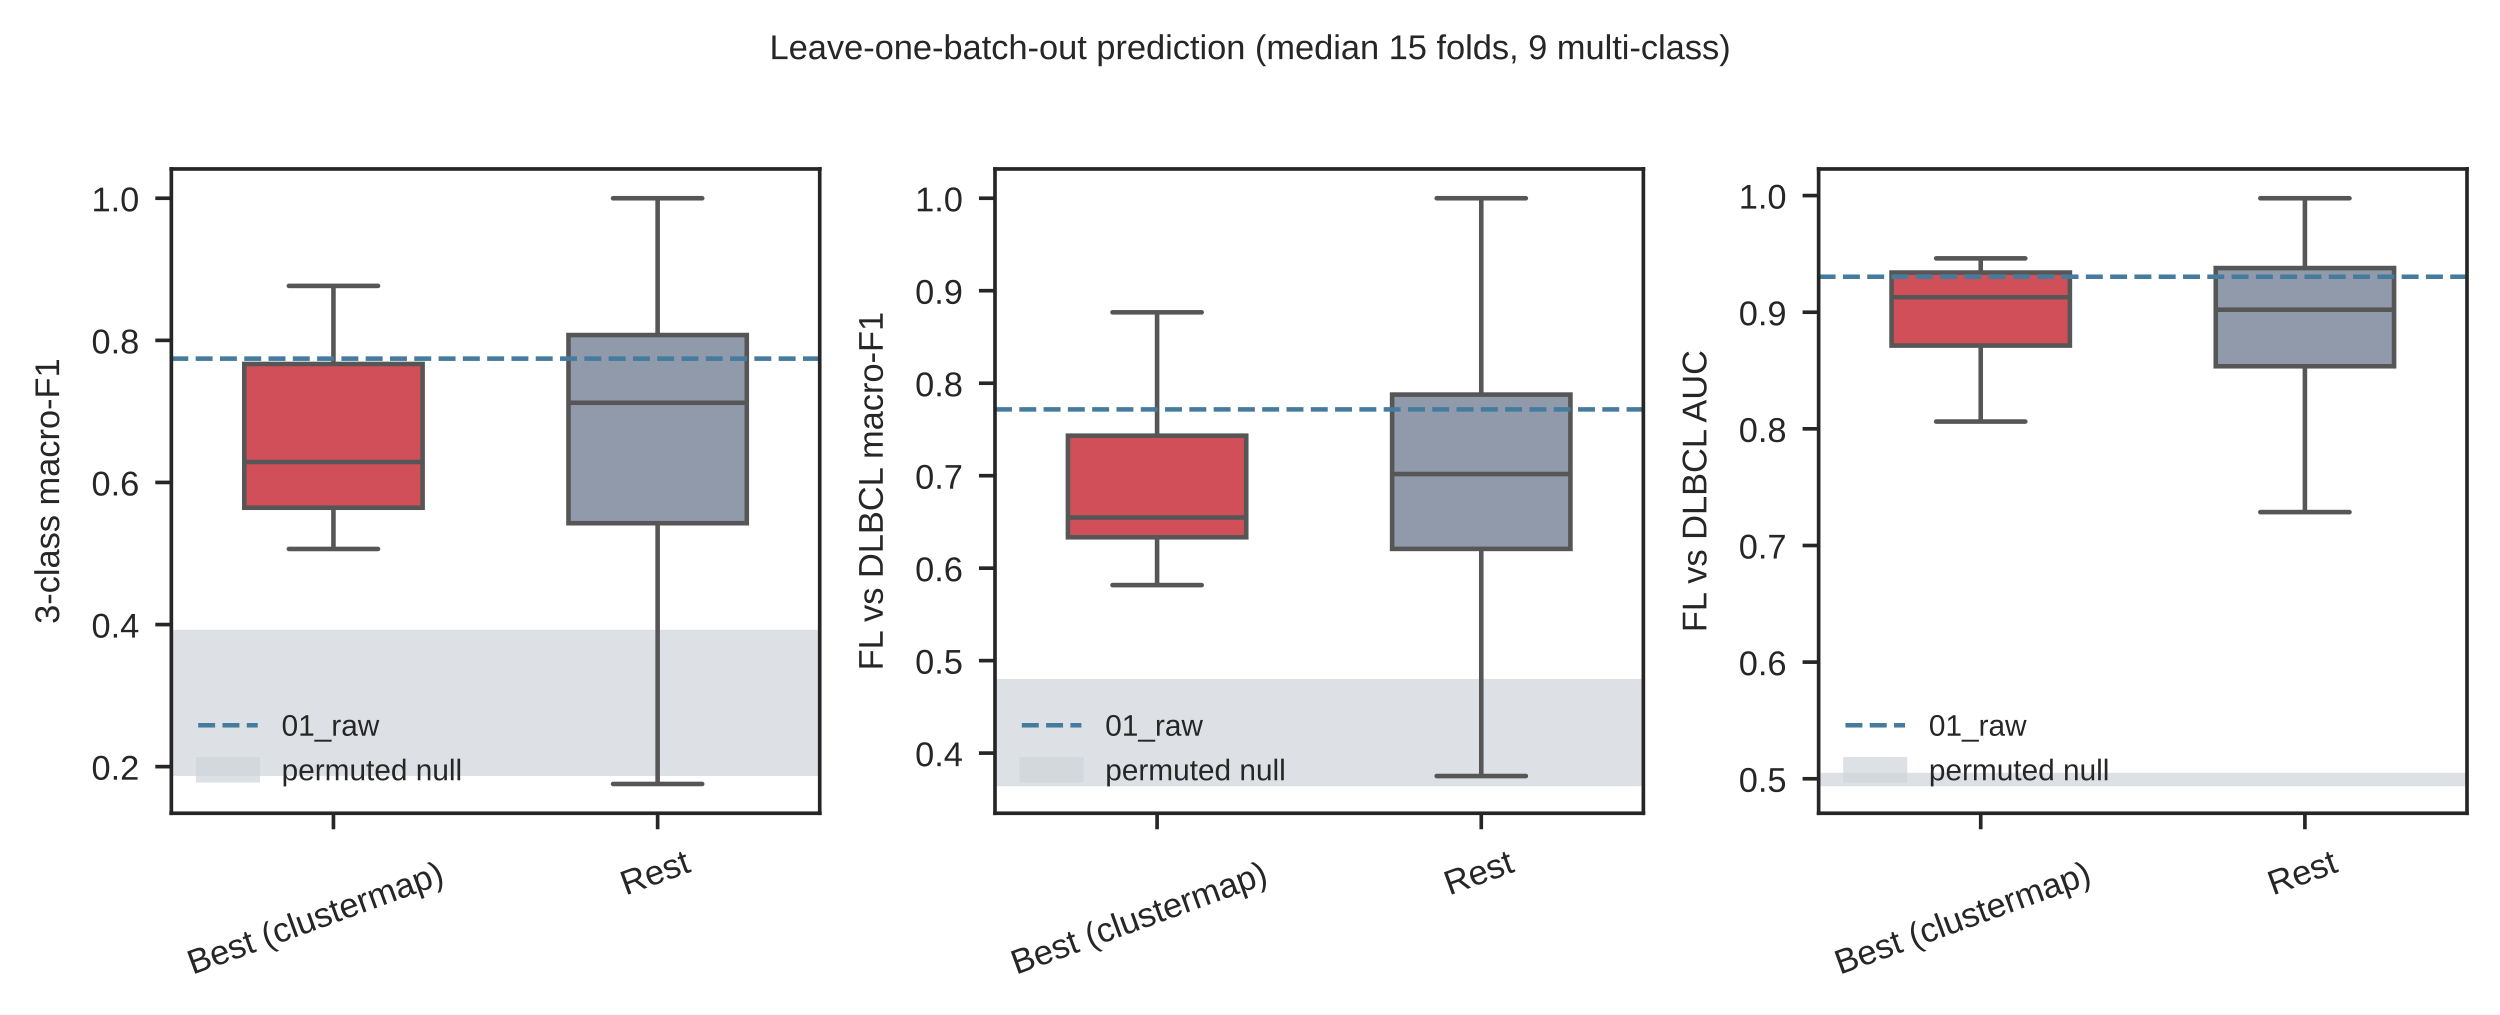
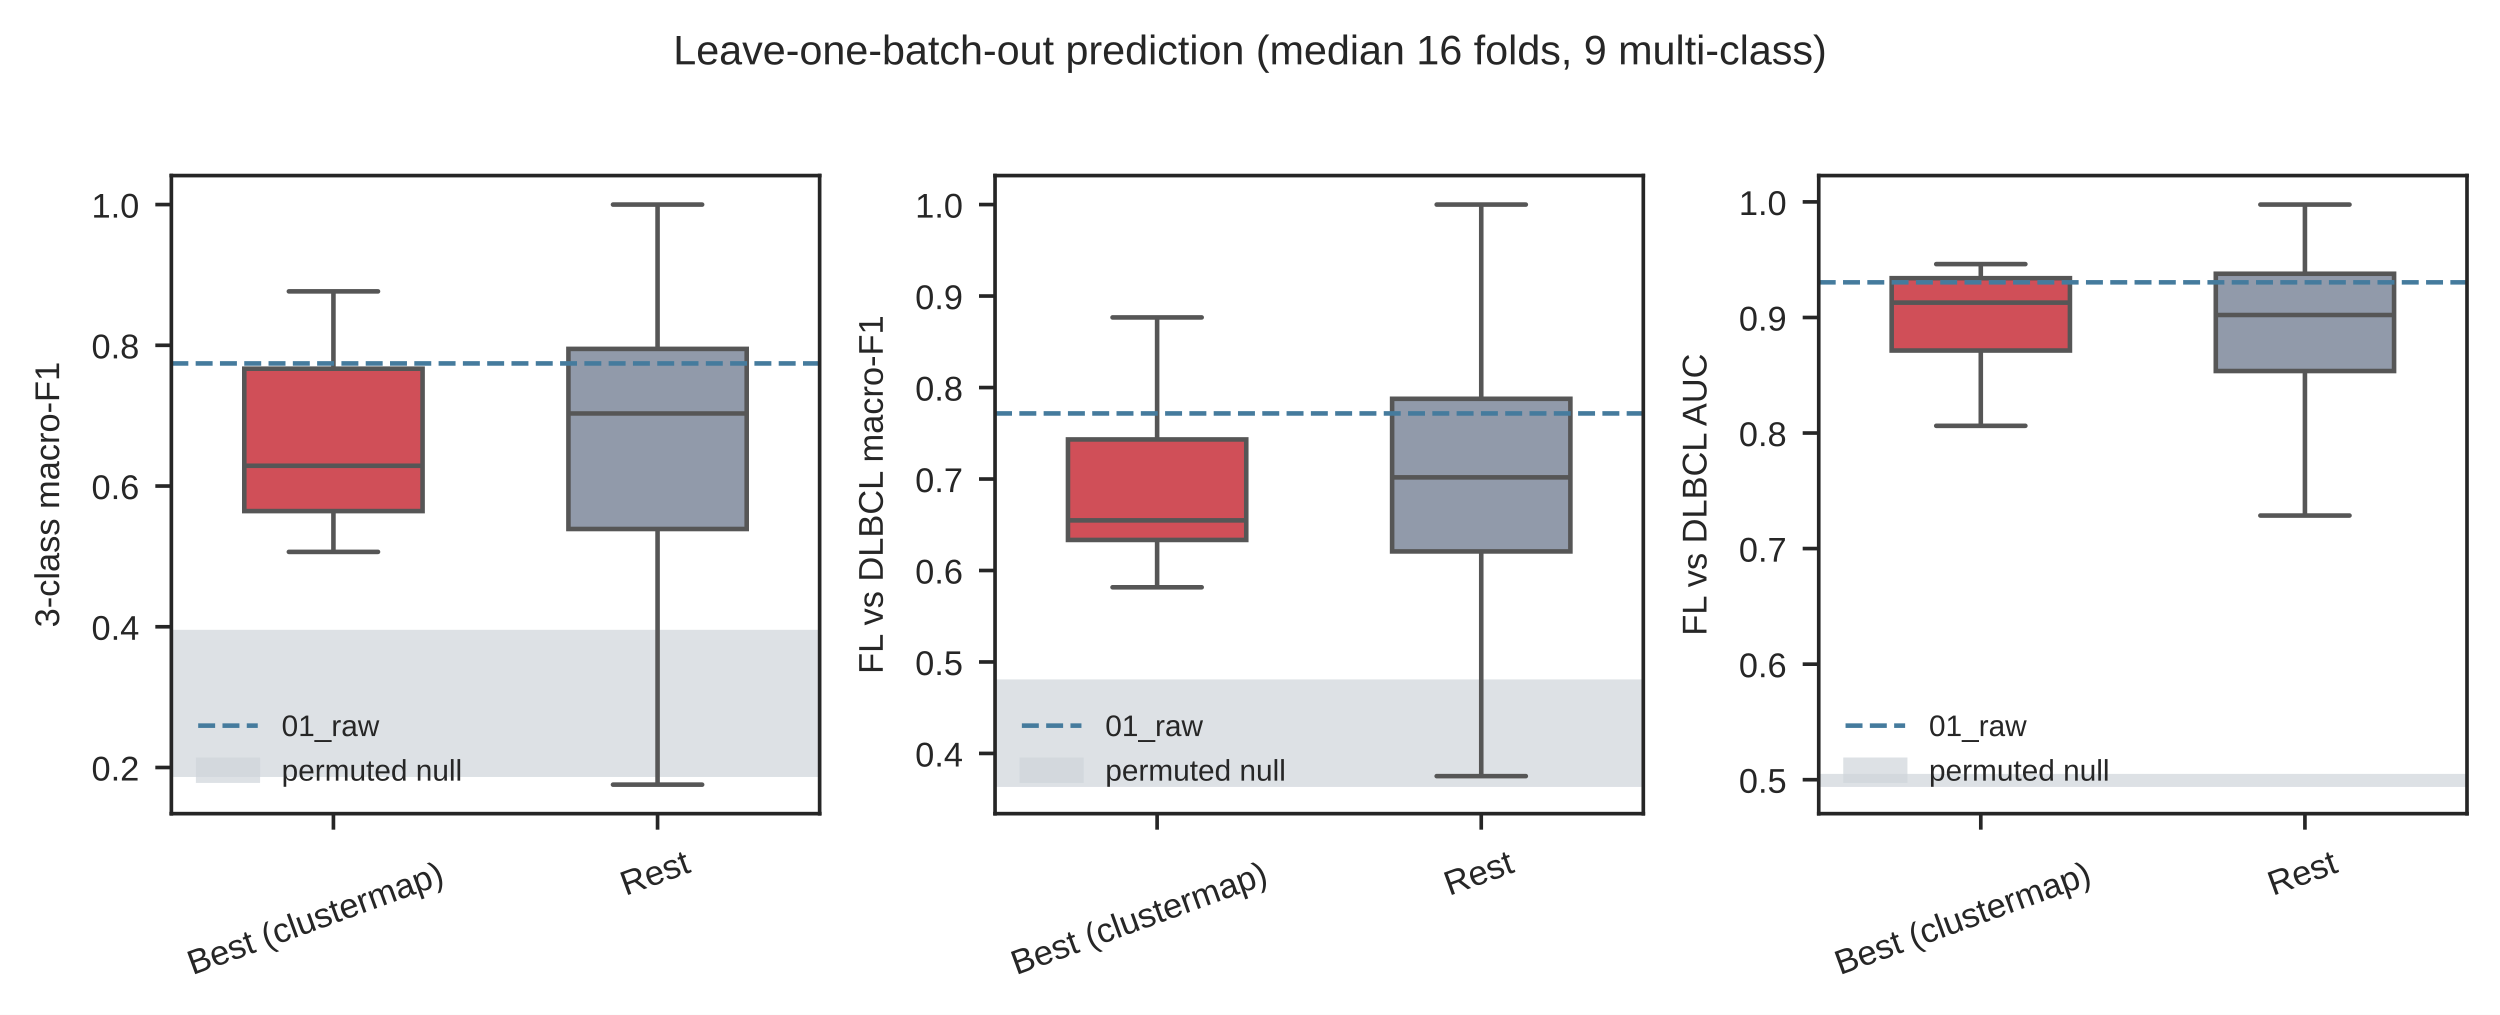
- <svg xmlns="http://www.w3.org/2000/svg" xmlns:xlink="http://www.w3.org/1999/xlink" width="545.446pt" height="221.331pt" viewBox="0 0 545.446 221.331" version="1.1">
+ <svg xmlns="http://www.w3.org/2000/svg" xmlns:xlink="http://www.w3.org/1999/xlink" width="545.416pt" height="221.408pt" viewBox="0 0 545.416 221.408" version="1.1">
  <defs>
    <style type="text/css">*{stroke-linejoin: round; stroke-linecap: butt}</style>
  </defs>
  <g id="figure_1">
    <g id="patch_1">
-       <path d="M 0 221.331  L 545.446 221.331  L 545.446 0  L 0 0  z " style="fill: #ffffff" />
+       <path d="M 0 221.408  L 545.416 221.408  L 545.416 0  L 0 0  z " style="fill: #ffffff" />
    </g>
    <g id="axes_1">
      <g id="patch_2">
-         <path d="M 37.386 177.435  L 178.846 177.435  L 178.846 36.864  L 37.386 36.864  z " style="fill: #ffffff" />
+         <path d="M 37.386 177.512  L 178.816 177.512  L 178.816 38.304  L 37.386 38.304  z " style="fill: #ffffff" />
      </g>
      <g id="patch_3">
-         <path d="M 37.386 168.796  L 178.846 168.796  L 178.846 137.901  L 37.386 137.901  z " clip-path="url(#p7b81e78b69)" style="fill: #ced4da; opacity: 0.7; stroke: #ced4da; stroke-linejoin: miter" />
+         <path d="M 37.386 169.011  L 178.816 169.011  L 178.816 137.903  L 37.386 137.903  z " clip-path="url(#p92b766a037)" style="fill: #ced4da; opacity: 0.7; stroke: #ced4da; stroke-linejoin: miter" />
      </g>
      <g id="matplotlib.axis_1">
        <g id="xtick_1">
          <g id="line2d_1">
            <defs>
-               <path id="ma638c2f21c" d="M 0 0  L 0 3.5  " style="stroke: #262626; stroke-width: 0.8" />
+               <path id="m54f57bc0fe" d="M 0 0  L 0 3.5  " style="stroke: #262626; stroke-width: 0.8" />
            </defs>
            <g>
-               <use xlink:href="#ma638c2f21c" x="72.751" y="177.435" style="fill: #262626; stroke: #262626; stroke-width: 0.8" />
+               <use xlink:href="#m54f57bc0fe" x="72.743" y="177.512" style="fill: #262626; stroke: #262626; stroke-width: 0.8" />
            </g>
          </g>
          <g id="text_1">
-             <text style="font-size: 7.5px; font-family: 'Arial', 'DejaVu Sans', 'Liberation Sans', 'Bitstream Vera Sans', sans-serif; fill: #262626" transform="translate(42.03485 212.6649) rotate(-20)">Best (clustermap)</text>
+             <text style="font-size: 7.5px; font-family: 'Arial', 'DejaVu Sans', 'Liberation Sans', 'Bitstream Vera Sans', sans-serif; fill: #262626" transform="translate(42.02735 212.7418) rotate(-20)">Best (clustermap)</text>
          </g>
        </g>
        <g id="xtick_2">
          <g id="line2d_2">
            <g>
-               <use xlink:href="#ma638c2f21c" x="143.481" y="177.435" style="fill: #262626; stroke: #262626; stroke-width: 0.8" />
+               <use xlink:href="#m54f57bc0fe" x="143.458" y="177.512" style="fill: #262626; stroke: #262626; stroke-width: 0.8" />
            </g>
          </g>
          <g id="text_2">
-             <text style="font-size: 7.5px; font-family: 'Arial', 'DejaVu Sans', 'Liberation Sans', 'Bitstream Vera Sans', sans-serif; fill: #262626" transform="translate(136.5134 195.3773) rotate(-20)">Rest</text>
+             <text style="font-size: 7.5px; font-family: 'Arial', 'DejaVu Sans', 'Liberation Sans', 'Bitstream Vera Sans', sans-serif; fill: #262626" transform="translate(136.4909 195.4543) rotate(-20)">Rest</text>
          </g>
        </g>
      </g>
      <g id="matplotlib.axis_2">
        <g id="ytick_1">
          <g id="line2d_3">
            <defs>
-               <path id="m9bb1f34405" d="M 0 0  L -3.5 0  " style="stroke: #262626; stroke-width: 0.8" />
+               <path id="mff0c939e1c" d="M 0 0  L -3.5 0  " style="stroke: #262626; stroke-width: 0.8" />
            </defs>
            <g>
-               <use xlink:href="#m9bb1f34405" x="37.386" y="167.263" style="fill: #262626; stroke: #262626; stroke-width: 0.8" />
+               <use xlink:href="#mff0c939e1c" x="37.386" y="167.438" style="fill: #262626; stroke: #262626; stroke-width: 0.8" />
            </g>
          </g>
          <g id="text_3">
-             <text style="font-size: 7.5px; font-family: 'Arial', 'DejaVu Sans', 'Liberation Sans', 'Bitstream Vera Sans', sans-serif; text-anchor: end; fill: #262626" x="30.386" y="170.112" transform="rotate(-0 30.38594 170.1123)">0.2</text>
+             <text style="font-size: 7.5px; font-family: 'Arial', 'DejaVu Sans', 'Liberation Sans', 'Bitstream Vera Sans', sans-serif; text-anchor: end; fill: #262626" x="30.386" y="170.288" transform="rotate(-0 30.38594 170.2879)">0.2</text>
          </g>
        </g>
        <g id="ytick_2">
          <g id="line2d_4">
            <g>
-               <use xlink:href="#m9bb1f34405" x="37.386" y="136.261" style="fill: #262626; stroke: #262626; stroke-width: 0.8" />
+               <use xlink:href="#mff0c939e1c" x="37.386" y="136.737" style="fill: #262626; stroke: #262626; stroke-width: 0.8" />
            </g>
          </g>
          <g id="text_4">
-             <text style="font-size: 7.5px; font-family: 'Arial', 'DejaVu Sans', 'Liberation Sans', 'Bitstream Vera Sans', sans-serif; text-anchor: end; fill: #262626" x="30.386" y="139.11" transform="rotate(-0 30.38594 139.11)">0.4</text>
+             <text style="font-size: 7.5px; font-family: 'Arial', 'DejaVu Sans', 'Liberation Sans', 'Bitstream Vera Sans', sans-serif; text-anchor: end; fill: #262626" x="30.386" y="139.586" transform="rotate(-0 30.38594 139.5862)">0.4</text>
          </g>
        </g>
        <g id="ytick_3">
          <g id="line2d_5">
            <g>
-               <use xlink:href="#m9bb1f34405" x="37.386" y="105.258" style="fill: #262626; stroke: #262626; stroke-width: 0.8" />
+               <use xlink:href="#mff0c939e1c" x="37.386" y="106.035" style="fill: #262626; stroke: #262626; stroke-width: 0.8" />
            </g>
          </g>
          <g id="text_5">
-             <text style="font-size: 7.5px; font-family: 'Arial', 'DejaVu Sans', 'Liberation Sans', 'Bitstream Vera Sans', sans-serif; text-anchor: end; fill: #262626" x="30.386" y="108.108" transform="rotate(-0 30.38594 108.1077)">0.6</text>
+             <text style="font-size: 7.5px; font-family: 'Arial', 'DejaVu Sans', 'Liberation Sans', 'Bitstream Vera Sans', sans-serif; text-anchor: end; fill: #262626" x="30.386" y="108.884" transform="rotate(-0 30.38594 108.8845)">0.6</text>
          </g>
        </g>
        <g id="ytick_4">
          <g id="line2d_6">
            <g>
-               <use xlink:href="#m9bb1f34405" x="37.386" y="74.256" style="fill: #262626; stroke: #262626; stroke-width: 0.8" />
+               <use xlink:href="#mff0c939e1c" x="37.386" y="75.333" style="fill: #262626; stroke: #262626; stroke-width: 0.8" />
            </g>
          </g>
          <g id="text_6">
-             <text style="font-size: 7.5px; font-family: 'Arial', 'DejaVu Sans', 'Liberation Sans', 'Bitstream Vera Sans', sans-serif; text-anchor: end; fill: #262626" x="30.386" y="77.105" transform="rotate(-0 30.38594 77.10533)">0.8</text>
+             <text style="font-size: 7.5px; font-family: 'Arial', 'DejaVu Sans', 'Liberation Sans', 'Bitstream Vera Sans', sans-serif; text-anchor: end; fill: #262626" x="30.386" y="78.183" transform="rotate(-0 30.38594 78.18276)">0.8</text>
          </g>
        </g>
        <g id="ytick_5">
          <g id="line2d_7">
            <g>
-               <use xlink:href="#m9bb1f34405" x="37.386" y="43.254" style="fill: #262626; stroke: #262626; stroke-width: 0.8" />
+               <use xlink:href="#mff0c939e1c" x="37.386" y="44.632" style="fill: #262626; stroke: #262626; stroke-width: 0.8" />
            </g>
          </g>
          <g id="text_7">
-             <text style="font-size: 7.5px; font-family: 'Arial', 'DejaVu Sans', 'Liberation Sans', 'Bitstream Vera Sans', sans-serif; text-anchor: end; fill: #262626" x="30.386" y="46.103" transform="rotate(-0 30.38594 46.103)">1.0</text>
+             <text style="font-size: 7.5px; font-family: 'Arial', 'DejaVu Sans', 'Liberation Sans', 'Bitstream Vera Sans', sans-serif; text-anchor: end; fill: #262626" x="30.386" y="47.481" transform="rotate(-0 30.38594 47.48105)">1.0</text>
          </g>
        </g>
        <g id="text_8">
-           <text style="font-size: 7.5px; font-family: 'Arial', 'DejaVu Sans', 'Liberation Sans', 'Bitstream Vera Sans', sans-serif; text-anchor: middle; fill: #262626" x="12.899" y="107.149" transform="rotate(-90 12.89883 107.1495)">3-class macro-F1</text>
+           <text style="font-size: 7.5px; font-family: 'Arial', 'DejaVu Sans', 'Liberation Sans', 'Bitstream Vera Sans', sans-serif; text-anchor: middle; fill: #262626" x="12.899" y="107.908" transform="rotate(-90 12.89883 107.908)">3-class macro-F1</text>
        </g>
      </g>
      <g id="patch_4">
-         <path d="M 53.3 110.778  L 92.202 110.778  L 92.202 79.408  L 53.3 79.408  L 53.3 110.778  z " clip-path="url(#p7b81e78b69)" style="fill: #d04f58; stroke: #565656; stroke-linejoin: miter" />
+         <path d="M 53.297 111.502  L 92.19 111.502  L 92.19 80.436  L 53.297 80.436  L 53.297 111.502  z " clip-path="url(#p92b766a037)" style="fill: #d04f58; stroke: #565656; stroke-linejoin: miter" />
      </g>
      <g id="line2d_8">
-         <path d="M 72.751 110.778  L 72.751 119.767  " clip-path="url(#p7b81e78b69)" style="fill: none; stroke: #565656" />
+         <path d="M 72.743 111.502  L 72.743 120.403  " clip-path="url(#p92b766a037)" style="fill: none; stroke: #565656" />
      </g>
      <g id="line2d_9">
-         <path d="M 72.751 79.408  L 72.751 62.375  " clip-path="url(#p7b81e78b69)" style="fill: none; stroke: #565656" />
+         <path d="M 72.743 80.436  L 72.743 63.568  " clip-path="url(#p92b766a037)" style="fill: none; stroke: #565656" />
      </g>
      <g id="line2d_10">
-         <path d="M 63.026 119.767  L 82.476 119.767  " clip-path="url(#p7b81e78b69)" style="fill: none; stroke: #565656; stroke-linecap: round" />
+         <path d="M 63.02 120.403  L 82.467 120.403  " clip-path="url(#p92b766a037)" style="fill: none; stroke: #565656; stroke-linecap: round" />
      </g>
      <g id="line2d_11">
-         <path d="M 63.026 62.375  L 82.476 62.375  " clip-path="url(#p7b81e78b69)" style="fill: none; stroke: #565656; stroke-linecap: round" />
+         <path d="M 63.02 63.568  L 82.467 63.568  " clip-path="url(#p92b766a037)" style="fill: none; stroke: #565656; stroke-linecap: round" />
      </g>
      <g id="patch_5">
-         <path d="M 124.03 114.154  L 162.932 114.154  L 162.932 73.1  L 124.03 73.1  L 124.03 114.154  z " clip-path="url(#p7b81e78b69)" style="fill: #919aaa; stroke: #565656; stroke-linejoin: miter" />
+         <path d="M 124.012 115.41  L 162.905 115.41  L 162.905 76.116  L 124.012 76.116  L 124.012 115.41  z " clip-path="url(#p92b766a037)" style="fill: #919aaa; stroke: #565656; stroke-linejoin: miter" />
      </g>
      <g id="line2d_12">
-         <path d="M 143.481 114.154  L 143.481 171.045  " clip-path="url(#p7b81e78b69)" style="fill: none; stroke: #565656" />
+         <path d="M 143.458 115.41  L 143.458 171.184  " clip-path="url(#p92b766a037)" style="fill: none; stroke: #565656" />
      </g>
      <g id="line2d_13">
-         <path d="M 143.481 73.1  L 143.481 43.254  " clip-path="url(#p7b81e78b69)" style="fill: none; stroke: #565656" />
+         <path d="M 143.458 76.116  L 143.458 44.632  " clip-path="url(#p92b766a037)" style="fill: none; stroke: #565656" />
      </g>
      <g id="line2d_14">
-         <path d="M 133.756 171.045  L 153.206 171.045  " clip-path="url(#p7b81e78b69)" style="fill: none; stroke: #565656; stroke-linecap: round" />
+         <path d="M 133.735 171.184  L 153.182 171.184  " clip-path="url(#p92b766a037)" style="fill: none; stroke: #565656; stroke-linecap: round" />
      </g>
      <g id="line2d_15">
-         <path d="M 133.756 43.254  L 153.206 43.254  " clip-path="url(#p7b81e78b69)" style="fill: none; stroke: #565656; stroke-linecap: round" />
+         <path d="M 133.735 44.632  L 153.182 44.632  " clip-path="url(#p92b766a037)" style="fill: none; stroke: #565656; stroke-linecap: round" />
      </g>
      <g id="line2d_16">
-         <path d="M 37.386 78.247  L 178.846 78.247  " clip-path="url(#p7b81e78b69)" style="fill: none; stroke-dasharray: 3.7,1.6; stroke-dashoffset: 0; stroke: #457b9d" />
+         <path d="M 37.386 79.285  L 178.816 79.285  " clip-path="url(#p92b766a037)" style="fill: none; stroke-dasharray: 3.7,1.6; stroke-dashoffset: 0; stroke: #457b9d" />
      </g>
      <g id="line2d_17">
-         <path d="M 53.3 100.798  L 92.202 100.798  " clip-path="url(#p7b81e78b69)" style="fill: none; stroke: #565656" />
+         <path d="M 53.297 101.618  L 92.19 101.618  " clip-path="url(#p92b766a037)" style="fill: none; stroke: #565656" />
      </g>
      <g id="line2d_18">
-         <path d="M 124.03 87.872  L 162.932 87.872  " clip-path="url(#p7b81e78b69)" style="fill: none; stroke: #565656" />
+         <path d="M 124.012 90.204  L 162.905 90.204  " clip-path="url(#p92b766a037)" style="fill: none; stroke: #565656" />
      </g>
      <g id="patch_6">
-         <path d="M 37.386 177.435  L 37.386 36.864  " style="fill: none; stroke: #262626; stroke-width: 0.8; stroke-linejoin: miter; stroke-linecap: square" />
+         <path d="M 37.386 177.512  L 37.386 38.304  " style="fill: none; stroke: #262626; stroke-width: 0.8; stroke-linejoin: miter; stroke-linecap: square" />
      </g>
      <g id="patch_7">
-         <path d="M 178.846 177.435  L 178.846 36.864  " style="fill: none; stroke: #262626; stroke-width: 0.8; stroke-linejoin: miter; stroke-linecap: square" />
+         <path d="M 178.816 177.512  L 178.816 38.304  " style="fill: none; stroke: #262626; stroke-width: 0.8; stroke-linejoin: miter; stroke-linecap: square" />
      </g>
      <g id="patch_8">
-         <path d="M 37.386 177.435  L 178.846 177.435  " style="fill: none; stroke: #262626; stroke-width: 0.8; stroke-linejoin: miter; stroke-linecap: square" />
+         <path d="M 37.386 177.512  L 178.816 177.512  " style="fill: none; stroke: #262626; stroke-width: 0.8; stroke-linejoin: miter; stroke-linecap: square" />
      </g>
      <g id="patch_9">
-         <path d="M 37.386 36.864  L 178.846 36.864  " style="fill: none; stroke: #262626; stroke-width: 0.8; stroke-linejoin: miter; stroke-linecap: square" />
+         <path d="M 37.386 38.304  L 178.816 38.304  " style="fill: none; stroke: #262626; stroke-width: 0.8; stroke-linejoin: miter; stroke-linecap: square" />
      </g>
      <g id="legend_1">
        <g id="line2d_19">
-           <path d="M 43.236 158.237  L 49.736 158.237  L 56.236 158.237  " style="fill: none; stroke-dasharray: 3.7,1.6; stroke-dashoffset: 0; stroke: #457b9d" />
+           <path d="M 43.236 158.314  L 49.736 158.314  L 56.236 158.314  " style="fill: none; stroke-dasharray: 3.7,1.6; stroke-dashoffset: 0; stroke: #457b9d" />
        </g>
        <g id="text_9">
-           <text style="font-size: 6.5px; font-family: 'Arial', 'DejaVu Sans', 'Liberation Sans', 'Bitstream Vera Sans', sans-serif; text-anchor: start; fill: #262626" x="61.436" y="160.512" transform="rotate(-0 61.43594 160.5116)">01_raw</text>
+           <text style="font-size: 6.5px; font-family: 'Arial', 'DejaVu Sans', 'Liberation Sans', 'Bitstream Vera Sans', sans-serif; text-anchor: start; fill: #262626" x="61.436" y="160.589" transform="rotate(-0 61.43594 160.5886)">01_raw</text>
        </g>
        <g id="patch_10">
-           <path d="M 43.236 170.233  L 56.236 170.233  L 56.236 165.683  L 43.236 165.683  z " style="fill: #ced4da; opacity: 0.7; stroke: #ced4da; stroke-linejoin: miter" />
+           <path d="M 43.236 170.31  L 56.236 170.31  L 56.236 165.76  L 43.236 165.76  z " style="fill: #ced4da; opacity: 0.7; stroke: #ced4da; stroke-linejoin: miter" />
        </g>
        <g id="text_10">
-           <text style="font-size: 6.5px; font-family: 'Arial', 'DejaVu Sans', 'Liberation Sans', 'Bitstream Vera Sans', sans-serif; text-anchor: start; fill: #262626" x="61.436" y="170.233" transform="rotate(-0 61.43594 170.2332)">permuted null</text>
+           <text style="font-size: 6.5px; font-family: 'Arial', 'DejaVu Sans', 'Liberation Sans', 'Bitstream Vera Sans', sans-serif; text-anchor: start; fill: #262626" x="61.436" y="170.31" transform="rotate(-0 61.43594 170.3101)">permuted null</text>
        </g>
      </g>
    </g>
    <g id="axes_2">
      <g id="patch_11">
-         <path d="M 217.086 177.435  L 358.546 177.435  L 358.546 36.864  L 217.086 36.864  z " style="fill: #ffffff" />
+         <path d="M 217.086 177.512  L 358.516 177.512  L 358.516 38.304  L 217.086 38.304  z " style="fill: #ffffff" />
      </g>
      <g id="patch_12">
-         <path d="M 217.086 171.045  L 358.546 171.045  L 358.546 148.627  L 217.086 148.627  z " clip-path="url(#p739c5cd10a)" style="fill: #ced4da; opacity: 0.7; stroke: #ced4da; stroke-linejoin: miter" />
+         <path d="M 217.086 171.184  L 358.516 171.184  L 358.516 148.731  L 217.086 148.731  z " clip-path="url(#pc5560ddc11)" style="fill: #ced4da; opacity: 0.7; stroke: #ced4da; stroke-linejoin: miter" />
      </g>
      <g id="matplotlib.axis_3">
        <g id="xtick_3">
          <g id="line2d_20">
            <g>
-               <use xlink:href="#ma638c2f21c" x="252.451" y="177.435" style="fill: #262626; stroke: #262626; stroke-width: 0.8" />
+               <use xlink:href="#m54f57bc0fe" x="252.443" y="177.512" style="fill: #262626; stroke: #262626; stroke-width: 0.8" />
            </g>
          </g>
          <g id="text_11">
-             <text style="font-size: 7.5px; font-family: 'Arial', 'DejaVu Sans', 'Liberation Sans', 'Bitstream Vera Sans', sans-serif; fill: #262626" transform="translate(221.7348 212.6649) rotate(-20)">Best (clustermap)</text>
+             <text style="font-size: 7.5px; font-family: 'Arial', 'DejaVu Sans', 'Liberation Sans', 'Bitstream Vera Sans', sans-serif; fill: #262626" transform="translate(221.7274 212.7418) rotate(-20)">Best (clustermap)</text>
          </g>
        </g>
        <g id="xtick_4">
          <g id="line2d_21">
            <g>
-               <use xlink:href="#ma638c2f21c" x="323.181" y="177.435" style="fill: #262626; stroke: #262626; stroke-width: 0.8" />
+               <use xlink:href="#m54f57bc0fe" x="323.158" y="177.512" style="fill: #262626; stroke: #262626; stroke-width: 0.8" />
            </g>
          </g>
          <g id="text_12">
-             <text style="font-size: 7.5px; font-family: 'Arial', 'DejaVu Sans', 'Liberation Sans', 'Bitstream Vera Sans', sans-serif; fill: #262626" transform="translate(316.2134 195.3773) rotate(-20)">Rest</text>
+             <text style="font-size: 7.5px; font-family: 'Arial', 'DejaVu Sans', 'Liberation Sans', 'Bitstream Vera Sans', sans-serif; fill: #262626" transform="translate(316.1909 195.4543) rotate(-20)">Rest</text>
          </g>
        </g>
      </g>
      <g id="matplotlib.axis_4">
        <g id="ytick_6">
          <g id="line2d_22">
            <g>
-               <use xlink:href="#m9bb1f34405" x="217.086" y="164.315" style="fill: #262626; stroke: #262626; stroke-width: 0.8" />
+               <use xlink:href="#mff0c939e1c" x="217.086" y="164.381" style="fill: #262626; stroke: #262626; stroke-width: 0.8" />
            </g>
          </g>
          <g id="text_13">
-             <text style="font-size: 7.5px; font-family: 'Arial', 'DejaVu Sans', 'Liberation Sans', 'Bitstream Vera Sans', sans-serif; text-anchor: end; fill: #262626" x="210.086" y="167.164" transform="rotate(-0 210.0859 167.1643)">0.4</text>
+             <text style="font-size: 7.5px; font-family: 'Arial', 'DejaVu Sans', 'Liberation Sans', 'Bitstream Vera Sans', sans-serif; text-anchor: end; fill: #262626" x="210.086" y="167.23" transform="rotate(-0 210.0859 167.2303)">0.4</text>
          </g>
        </g>
        <g id="ytick_7">
          <g id="line2d_23">
            <g>
-               <use xlink:href="#m9bb1f34405" x="217.086" y="144.138" style="fill: #262626; stroke: #262626; stroke-width: 0.8" />
+               <use xlink:href="#mff0c939e1c" x="217.086" y="144.423" style="fill: #262626; stroke: #262626; stroke-width: 0.8" />
            </g>
          </g>
          <g id="text_14">
-             <text style="font-size: 7.5px; font-family: 'Arial', 'DejaVu Sans', 'Liberation Sans', 'Bitstream Vera Sans', sans-serif; text-anchor: end; fill: #262626" x="210.086" y="146.987" transform="rotate(-0 210.0859 146.9874)">0.5</text>
+             <text style="font-size: 7.5px; font-family: 'Arial', 'DejaVu Sans', 'Liberation Sans', 'Bitstream Vera Sans', sans-serif; text-anchor: end; fill: #262626" x="210.086" y="147.272" transform="rotate(-0 210.0859 147.2721)">0.5</text>
          </g>
        </g>
        <g id="ytick_8">
          <g id="line2d_24">
            <g>
-               <use xlink:href="#m9bb1f34405" x="217.086" y="123.961" style="fill: #262626; stroke: #262626; stroke-width: 0.8" />
+               <use xlink:href="#mff0c939e1c" x="217.086" y="124.464" style="fill: #262626; stroke: #262626; stroke-width: 0.8" />
            </g>
          </g>
          <g id="text_15">
-             <text style="font-size: 7.5px; font-family: 'Arial', 'DejaVu Sans', 'Liberation Sans', 'Bitstream Vera Sans', sans-serif; text-anchor: end; fill: #262626" x="210.086" y="126.811" transform="rotate(-0 210.0859 126.8105)">0.6</text>
+             <text style="font-size: 7.5px; font-family: 'Arial', 'DejaVu Sans', 'Liberation Sans', 'Bitstream Vera Sans', sans-serif; text-anchor: end; fill: #262626" x="210.086" y="127.314" transform="rotate(-0 210.0859 127.3139)">0.6</text>
          </g>
        </g>
        <g id="ytick_9">
          <g id="line2d_25">
            <g>
-               <use xlink:href="#m9bb1f34405" x="217.086" y="103.784" style="fill: #262626; stroke: #262626; stroke-width: 0.8" />
+               <use xlink:href="#mff0c939e1c" x="217.086" y="104.506" style="fill: #262626; stroke: #262626; stroke-width: 0.8" />
            </g>
          </g>
          <g id="text_16">
-             <text style="font-size: 7.5px; font-family: 'Arial', 'DejaVu Sans', 'Liberation Sans', 'Bitstream Vera Sans', sans-serif; text-anchor: end; fill: #262626" x="210.086" y="106.634" transform="rotate(-0 210.0859 106.6336)">0.7</text>
+             <text style="font-size: 7.5px; font-family: 'Arial', 'DejaVu Sans', 'Liberation Sans', 'Bitstream Vera Sans', sans-serif; text-anchor: end; fill: #262626" x="210.086" y="107.356" transform="rotate(-0 210.0859 107.3557)">0.7</text>
          </g>
        </g>
        <g id="ytick_10">
          <g id="line2d_26">
            <g>
-               <use xlink:href="#m9bb1f34405" x="217.086" y="83.607" style="fill: #262626; stroke: #262626; stroke-width: 0.8" />
+               <use xlink:href="#mff0c939e1c" x="217.086" y="84.548" style="fill: #262626; stroke: #262626; stroke-width: 0.8" />
            </g>
          </g>
          <g id="text_17">
-             <text style="font-size: 7.5px; font-family: 'Arial', 'DejaVu Sans', 'Liberation Sans', 'Bitstream Vera Sans', sans-serif; text-anchor: end; fill: #262626" x="210.086" y="86.457" transform="rotate(-0 210.0859 86.45676)">0.8</text>
+             <text style="font-size: 7.5px; font-family: 'Arial', 'DejaVu Sans', 'Liberation Sans', 'Bitstream Vera Sans', sans-serif; text-anchor: end; fill: #262626" x="210.086" y="87.397" transform="rotate(-0 210.0859 87.39747)">0.8</text>
          </g>
        </g>
        <g id="ytick_11">
          <g id="line2d_27">
            <g>
-               <use xlink:href="#m9bb1f34405" x="217.086" y="63.43" style="fill: #262626; stroke: #262626; stroke-width: 0.8" />
+               <use xlink:href="#mff0c939e1c" x="217.086" y="64.59" style="fill: #262626; stroke: #262626; stroke-width: 0.8" />
            </g>
          </g>
          <g id="text_18">
-             <text style="font-size: 7.5px; font-family: 'Arial', 'DejaVu Sans', 'Liberation Sans', 'Bitstream Vera Sans', sans-serif; text-anchor: end; fill: #262626" x="210.086" y="66.28" transform="rotate(-0 210.0859 66.27988)">0.9</text>
+             <text style="font-size: 7.5px; font-family: 'Arial', 'DejaVu Sans', 'Liberation Sans', 'Bitstream Vera Sans', sans-serif; text-anchor: end; fill: #262626" x="210.086" y="67.439" transform="rotate(-0 210.0859 67.43926)">0.9</text>
          </g>
        </g>
        <g id="ytick_12">
          <g id="line2d_28">
            <g>
-               <use xlink:href="#m9bb1f34405" x="217.086" y="43.254" style="fill: #262626; stroke: #262626; stroke-width: 0.8" />
+               <use xlink:href="#mff0c939e1c" x="217.086" y="44.632" style="fill: #262626; stroke: #262626; stroke-width: 0.8" />
            </g>
          </g>
          <g id="text_19">
-             <text style="font-size: 7.5px; font-family: 'Arial', 'DejaVu Sans', 'Liberation Sans', 'Bitstream Vera Sans', sans-serif; text-anchor: end; fill: #262626" x="210.086" y="46.103" transform="rotate(-0 210.0859 46.103)">1.0</text>
+             <text style="font-size: 7.5px; font-family: 'Arial', 'DejaVu Sans', 'Liberation Sans', 'Bitstream Vera Sans', sans-serif; text-anchor: end; fill: #262626" x="210.086" y="47.481" transform="rotate(-0 210.0859 47.48105)">1.0</text>
          </g>
        </g>
        <g id="text_20">
-           <text style="font-size: 7.5px; font-family: 'Arial', 'DejaVu Sans', 'Liberation Sans', 'Bitstream Vera Sans', sans-serif; text-anchor: middle; fill: #262626" x="192.599" y="107.149" transform="rotate(-90 192.5988 107.1495)">FL vs DLBCL macro-F1</text>
+           <text style="font-size: 7.5px; font-family: 'Arial', 'DejaVu Sans', 'Liberation Sans', 'Bitstream Vera Sans', sans-serif; text-anchor: middle; fill: #262626" x="192.599" y="107.908" transform="rotate(-90 192.5988 107.908)">FL vs DLBCL macro-F1</text>
        </g>
      </g>
      <g id="patch_13">
-         <path d="M 233 117.222  L 271.902 117.222  L 271.902 95.054  L 233 95.054  L 233 117.222  z " clip-path="url(#p739c5cd10a)" style="fill: #d04f58; stroke: #565656; stroke-linejoin: miter" />
+         <path d="M 232.997 117.799  L 271.89 117.799  L 271.89 95.871  L 232.997 95.871  L 232.997 117.799  z " clip-path="url(#pc5560ddc11)" style="fill: #d04f58; stroke: #565656; stroke-linejoin: miter" />
      </g>
      <g id="line2d_29">
-         <path d="M 252.451 117.222  L 252.451 127.661  " clip-path="url(#p739c5cd10a)" style="fill: none; stroke: #565656" />
+         <path d="M 252.443 117.799  L 252.443 128.124  " clip-path="url(#pc5560ddc11)" style="fill: none; stroke: #565656" />
      </g>
      <g id="line2d_30">
-         <path d="M 252.451 95.054  L 252.451 68.143  " clip-path="url(#p739c5cd10a)" style="fill: none; stroke: #565656" />
+         <path d="M 252.443 95.871  L 252.443 69.251  " clip-path="url(#pc5560ddc11)" style="fill: none; stroke: #565656" />
      </g>
      <g id="line2d_31">
-         <path d="M 242.726 127.661  L 262.176 127.661  " clip-path="url(#p739c5cd10a)" style="fill: none; stroke: #565656; stroke-linecap: round" />
+         <path d="M 242.72 128.124  L 262.167 128.124  " clip-path="url(#pc5560ddc11)" style="fill: none; stroke: #565656; stroke-linecap: round" />
      </g>
      <g id="line2d_32">
-         <path d="M 242.726 68.143  L 262.176 68.143  " clip-path="url(#p739c5cd10a)" style="fill: none; stroke: #565656; stroke-linecap: round" />
+         <path d="M 242.72 69.251  L 262.167 69.251  " clip-path="url(#pc5560ddc11)" style="fill: none; stroke: #565656; stroke-linecap: round" />
      </g>
      <g id="patch_14">
-         <path d="M 303.73 119.755  L 342.632 119.755  L 342.632 86.091  L 303.73 86.091  L 303.73 119.755  z " clip-path="url(#p739c5cd10a)" style="fill: #919aaa; stroke: #565656; stroke-linejoin: miter" />
+         <path d="M 303.712 120.304  L 342.605 120.304  L 342.605 87.005  L 303.712 87.005  L 303.712 120.304  z " clip-path="url(#pc5560ddc11)" style="fill: #919aaa; stroke: #565656; stroke-linejoin: miter" />
      </g>
      <g id="line2d_33">
-         <path d="M 323.181 119.755  L 323.181 169.313  " clip-path="url(#p739c5cd10a)" style="fill: none; stroke: #565656" />
+         <path d="M 323.158 120.304  L 323.158 169.325  " clip-path="url(#pc5560ddc11)" style="fill: none; stroke: #565656" />
      </g>
      <g id="line2d_34">
-         <path d="M 323.181 86.091  L 323.181 43.254  " clip-path="url(#p739c5cd10a)" style="fill: none; stroke: #565656" />
+         <path d="M 323.158 87.005  L 323.158 44.632  " clip-path="url(#pc5560ddc11)" style="fill: none; stroke: #565656" />
      </g>
      <g id="line2d_35">
-         <path d="M 313.456 169.313  L 332.906 169.313  " clip-path="url(#p739c5cd10a)" style="fill: none; stroke: #565656; stroke-linecap: round" />
+         <path d="M 313.435 169.325  L 332.882 169.325  " clip-path="url(#pc5560ddc11)" style="fill: none; stroke: #565656; stroke-linecap: round" />
      </g>
      <g id="line2d_36">
-         <path d="M 313.456 43.254  L 332.906 43.254  " clip-path="url(#p739c5cd10a)" style="fill: none; stroke: #565656; stroke-linecap: round" />
+         <path d="M 313.435 44.632  L 332.882 44.632  " clip-path="url(#pc5560ddc11)" style="fill: none; stroke: #565656; stroke-linecap: round" />
      </g>
      <g id="line2d_37">
-         <path d="M 217.086 89.322  L 358.546 89.322  " clip-path="url(#p739c5cd10a)" style="fill: none; stroke-dasharray: 3.7,1.6; stroke-dashoffset: 0; stroke: #457b9d" />
+         <path d="M 217.086 90.201  L 358.516 90.201  " clip-path="url(#pc5560ddc11)" style="fill: none; stroke-dasharray: 3.7,1.6; stroke-dashoffset: 0; stroke: #457b9d" />
      </g>
      <g id="line2d_38">
-         <path d="M 233 112.906  L 271.902 112.906  " clip-path="url(#p739c5cd10a)" style="fill: none; stroke: #565656" />
+         <path d="M 232.997 113.529  L 271.89 113.529  " clip-path="url(#pc5560ddc11)" style="fill: none; stroke: #565656" />
      </g>
      <g id="line2d_39">
-         <path d="M 303.73 103.425  L 342.632 103.425  " clip-path="url(#p739c5cd10a)" style="fill: none; stroke: #565656" />
+         <path d="M 303.712 104.15  L 342.605 104.15  " clip-path="url(#pc5560ddc11)" style="fill: none; stroke: #565656" />
      </g>
      <g id="patch_15">
-         <path d="M 217.086 177.435  L 217.086 36.864  " style="fill: none; stroke: #262626; stroke-width: 0.8; stroke-linejoin: miter; stroke-linecap: square" />
+         <path d="M 217.086 177.512  L 217.086 38.304  " style="fill: none; stroke: #262626; stroke-width: 0.8; stroke-linejoin: miter; stroke-linecap: square" />
      </g>
      <g id="patch_16">
-         <path d="M 358.546 177.435  L 358.546 36.864  " style="fill: none; stroke: #262626; stroke-width: 0.8; stroke-linejoin: miter; stroke-linecap: square" />
+         <path d="M 358.516 177.512  L 358.516 38.304  " style="fill: none; stroke: #262626; stroke-width: 0.8; stroke-linejoin: miter; stroke-linecap: square" />
      </g>
      <g id="patch_17">
-         <path d="M 217.086 177.435  L 358.546 177.435  " style="fill: none; stroke: #262626; stroke-width: 0.8; stroke-linejoin: miter; stroke-linecap: square" />
+         <path d="M 217.086 177.512  L 358.516 177.512  " style="fill: none; stroke: #262626; stroke-width: 0.8; stroke-linejoin: miter; stroke-linecap: square" />
      </g>
      <g id="patch_18">
-         <path d="M 217.086 36.864  L 358.546 36.864  " style="fill: none; stroke: #262626; stroke-width: 0.8; stroke-linejoin: miter; stroke-linecap: square" />
+         <path d="M 217.086 38.304  L 358.516 38.304  " style="fill: none; stroke: #262626; stroke-width: 0.8; stroke-linejoin: miter; stroke-linecap: square" />
      </g>
      <g id="legend_2">
        <g id="line2d_40">
-           <path d="M 222.936 158.237  L 229.436 158.237  L 235.936 158.237  " style="fill: none; stroke-dasharray: 3.7,1.6; stroke-dashoffset: 0; stroke: #457b9d" />
+           <path d="M 222.936 158.314  L 229.436 158.314  L 235.936 158.314  " style="fill: none; stroke-dasharray: 3.7,1.6; stroke-dashoffset: 0; stroke: #457b9d" />
        </g>
        <g id="text_21">
-           <text style="font-size: 6.5px; font-family: 'Arial', 'DejaVu Sans', 'Liberation Sans', 'Bitstream Vera Sans', sans-serif; text-anchor: start; fill: #262626" x="241.136" y="160.512" transform="rotate(-0 241.1359 160.5116)">01_raw</text>
+           <text style="font-size: 6.5px; font-family: 'Arial', 'DejaVu Sans', 'Liberation Sans', 'Bitstream Vera Sans', sans-serif; text-anchor: start; fill: #262626" x="241.136" y="160.589" transform="rotate(-0 241.1359 160.5886)">01_raw</text>
        </g>
        <g id="patch_19">
-           <path d="M 222.936 170.233  L 235.936 170.233  L 235.936 165.683  L 222.936 165.683  z " style="fill: #ced4da; opacity: 0.7; stroke: #ced4da; stroke-linejoin: miter" />
+           <path d="M 222.936 170.31  L 235.936 170.31  L 235.936 165.76  L 222.936 165.76  z " style="fill: #ced4da; opacity: 0.7; stroke: #ced4da; stroke-linejoin: miter" />
        </g>
        <g id="text_22">
-           <text style="font-size: 6.5px; font-family: 'Arial', 'DejaVu Sans', 'Liberation Sans', 'Bitstream Vera Sans', sans-serif; text-anchor: start; fill: #262626" x="241.136" y="170.233" transform="rotate(-0 241.1359 170.2332)">permuted null</text>
+           <text style="font-size: 6.5px; font-family: 'Arial', 'DejaVu Sans', 'Liberation Sans', 'Bitstream Vera Sans', sans-serif; text-anchor: start; fill: #262626" x="241.136" y="170.31" transform="rotate(-0 241.1359 170.3101)">permuted null</text>
        </g>
      </g>
    </g>
    <g id="axes_3">
      <g id="patch_20">
-         <path d="M 396.786 177.435  L 538.246 177.435  L 538.246 36.864  L 396.786 36.864  z " style="fill: #ffffff" />
+         <path d="M 396.786 177.512  L 538.216 177.512  L 538.216 38.304  L 396.786 38.304  z " style="fill: #ffffff" />
      </g>
      <g id="patch_21">
-         <path d="M 396.786 171.045  L 538.246 171.045  L 538.246 169.114  L 396.786 169.114  z " clip-path="url(#p3125e51585)" style="fill: #ced4da; opacity: 0.7; stroke: #ced4da; stroke-linejoin: miter" />
+         <path d="M 396.786 171.184  L 538.216 171.184  L 538.216 169.34  L 396.786 169.34  z " clip-path="url(#pcb20e9d212)" style="fill: #ced4da; opacity: 0.7; stroke: #ced4da; stroke-linejoin: miter" />
      </g>
      <g id="matplotlib.axis_5">
        <g id="xtick_5">
          <g id="line2d_41">
            <g>
-               <use xlink:href="#ma638c2f21c" x="432.151" y="177.435" style="fill: #262626; stroke: #262626; stroke-width: 0.8" />
+               <use xlink:href="#m54f57bc0fe" x="432.143" y="177.512" style="fill: #262626; stroke: #262626; stroke-width: 0.8" />
            </g>
          </g>
          <g id="text_23">
-             <text style="font-size: 7.5px; font-family: 'Arial', 'DejaVu Sans', 'Liberation Sans', 'Bitstream Vera Sans', sans-serif; fill: #262626" transform="translate(401.4348 212.6649) rotate(-20)">Best (clustermap)</text>
+             <text style="font-size: 7.5px; font-family: 'Arial', 'DejaVu Sans', 'Liberation Sans', 'Bitstream Vera Sans', sans-serif; fill: #262626" transform="translate(401.4273 212.7418) rotate(-20)">Best (clustermap)</text>
          </g>
        </g>
        <g id="xtick_6">
          <g id="line2d_42">
            <g>
-               <use xlink:href="#ma638c2f21c" x="502.881" y="177.435" style="fill: #262626; stroke: #262626; stroke-width: 0.8" />
+               <use xlink:href="#m54f57bc0fe" x="502.858" y="177.512" style="fill: #262626; stroke: #262626; stroke-width: 0.8" />
            </g>
          </g>
          <g id="text_24">
-             <text style="font-size: 7.5px; font-family: 'Arial', 'DejaVu Sans', 'Liberation Sans', 'Bitstream Vera Sans', sans-serif; fill: #262626" transform="translate(495.9134 195.3773) rotate(-20)">Rest</text>
+             <text style="font-size: 7.5px; font-family: 'Arial', 'DejaVu Sans', 'Liberation Sans', 'Bitstream Vera Sans', sans-serif; fill: #262626" transform="translate(495.8909 195.4543) rotate(-20)">Rest</text>
          </g>
        </g>
      </g>
      <g id="matplotlib.axis_6">
        <g id="ytick_13">
          <g id="line2d_43">
            <g>
-               <use xlink:href="#m9bb1f34405" x="396.786" y="169.907" style="fill: #262626; stroke: #262626; stroke-width: 0.8" />
+               <use xlink:href="#mff0c939e1c" x="396.786" y="170.104" style="fill: #262626; stroke: #262626; stroke-width: 0.8" />
            </g>
          </g>
          <g id="text_25">
-             <text style="font-size: 7.5px; font-family: 'Arial', 'DejaVu Sans', 'Liberation Sans', 'Bitstream Vera Sans', sans-serif; text-anchor: end; fill: #262626" x="389.786" y="172.757" transform="rotate(-0 389.7859 172.7566)">0.5</text>
+             <text style="font-size: 7.5px; font-family: 'Arial', 'DejaVu Sans', 'Liberation Sans', 'Bitstream Vera Sans', sans-serif; text-anchor: end; fill: #262626" x="389.786" y="172.953" transform="rotate(-0 389.7859 172.9529)">0.5</text>
          </g>
        </g>
        <g id="ytick_14">
          <g id="line2d_44">
            <g>
-               <use xlink:href="#m9bb1f34405" x="396.786" y="144.459" style="fill: #262626; stroke: #262626; stroke-width: 0.8" />
+               <use xlink:href="#mff0c939e1c" x="396.786" y="144.893" style="fill: #262626; stroke: #262626; stroke-width: 0.8" />
            </g>
          </g>
          <g id="text_26">
-             <text style="font-size: 7.5px; font-family: 'Arial', 'DejaVu Sans', 'Liberation Sans', 'Bitstream Vera Sans', sans-serif; text-anchor: end; fill: #262626" x="389.786" y="147.309" transform="rotate(-0 389.7859 147.3089)">0.6</text>
+             <text style="font-size: 7.5px; font-family: 'Arial', 'DejaVu Sans', 'Liberation Sans', 'Bitstream Vera Sans', sans-serif; text-anchor: end; fill: #262626" x="389.786" y="147.743" transform="rotate(-0 389.7859 147.7427)">0.6</text>
          </g>
        </g>
        <g id="ytick_15">
          <g id="line2d_45">
            <g>
-               <use xlink:href="#m9bb1f34405" x="396.786" y="119.012" style="fill: #262626; stroke: #262626; stroke-width: 0.8" />
+               <use xlink:href="#mff0c939e1c" x="396.786" y="119.683" style="fill: #262626; stroke: #262626; stroke-width: 0.8" />
            </g>
          </g>
          <g id="text_27">
-             <text style="font-size: 7.5px; font-family: 'Arial', 'DejaVu Sans', 'Liberation Sans', 'Bitstream Vera Sans', sans-serif; text-anchor: end; fill: #262626" x="389.786" y="121.861" transform="rotate(-0 389.7859 121.8612)">0.7</text>
+             <text style="font-size: 7.5px; font-family: 'Arial', 'DejaVu Sans', 'Liberation Sans', 'Bitstream Vera Sans', sans-serif; text-anchor: end; fill: #262626" x="389.786" y="122.532" transform="rotate(-0 389.7859 122.5324)">0.7</text>
          </g>
        </g>
        <g id="ytick_16">
          <g id="line2d_46">
            <g>
-               <use xlink:href="#m9bb1f34405" x="396.786" y="93.564" style="fill: #262626; stroke: #262626; stroke-width: 0.8" />
+               <use xlink:href="#mff0c939e1c" x="396.786" y="94.473" style="fill: #262626; stroke: #262626; stroke-width: 0.8" />
            </g>
          </g>
          <g id="text_28">
-             <text style="font-size: 7.5px; font-family: 'Arial', 'DejaVu Sans', 'Liberation Sans', 'Bitstream Vera Sans', sans-serif; text-anchor: end; fill: #262626" x="389.786" y="96.414" transform="rotate(-0 389.7859 96.41355)">0.8</text>
+             <text style="font-size: 7.5px; font-family: 'Arial', 'DejaVu Sans', 'Liberation Sans', 'Bitstream Vera Sans', sans-serif; text-anchor: end; fill: #262626" x="389.786" y="97.322" transform="rotate(-0 389.7859 97.3222)">0.8</text>
          </g>
        </g>
        <g id="ytick_17">
          <g id="line2d_47">
            <g>
-               <use xlink:href="#m9bb1f34405" x="396.786" y="68.116" style="fill: #262626; stroke: #262626; stroke-width: 0.8" />
+               <use xlink:href="#mff0c939e1c" x="396.786" y="69.263" style="fill: #262626; stroke: #262626; stroke-width: 0.8" />
            </g>
          </g>
          <g id="text_29">
-             <text style="font-size: 7.5px; font-family: 'Arial', 'DejaVu Sans', 'Liberation Sans', 'Bitstream Vera Sans', sans-serif; text-anchor: end; fill: #262626" x="389.786" y="70.966" transform="rotate(-0 389.7859 70.96588)">0.9</text>
+             <text style="font-size: 7.5px; font-family: 'Arial', 'DejaVu Sans', 'Liberation Sans', 'Bitstream Vera Sans', sans-serif; text-anchor: end; fill: #262626" x="389.786" y="72.112" transform="rotate(-0 389.7859 72.11196)">0.9</text>
          </g>
        </g>
        <g id="ytick_18">
          <g id="line2d_48">
            <g>
-               <use xlink:href="#m9bb1f34405" x="396.786" y="42.669" style="fill: #262626; stroke: #262626; stroke-width: 0.8" />
+               <use xlink:href="#mff0c939e1c" x="396.786" y="44.052" style="fill: #262626; stroke: #262626; stroke-width: 0.8" />
            </g>
          </g>
          <g id="text_30">
-             <text style="font-size: 7.5px; font-family: 'Arial', 'DejaVu Sans', 'Liberation Sans', 'Bitstream Vera Sans', sans-serif; text-anchor: end; fill: #262626" x="389.786" y="45.518" transform="rotate(-0 389.7859 45.51821)">1.0</text>
+             <text style="font-size: 7.5px; font-family: 'Arial', 'DejaVu Sans', 'Liberation Sans', 'Bitstream Vera Sans', sans-serif; text-anchor: end; fill: #262626" x="389.786" y="46.902" transform="rotate(-0 389.7859 46.90171)">1.0</text>
          </g>
        </g>
        <g id="text_31">
-           <text style="font-size: 7.5px; font-family: 'Arial', 'DejaVu Sans', 'Liberation Sans', 'Bitstream Vera Sans', sans-serif; text-anchor: middle; fill: #262626" x="372.299" y="107.149" transform="rotate(-90 372.2988 107.1495)">FL vs DLBCL AUC</text>
+           <text style="font-size: 7.5px; font-family: 'Arial', 'DejaVu Sans', 'Liberation Sans', 'Bitstream Vera Sans', sans-serif; text-anchor: middle; fill: #262626" x="372.299" y="107.908" transform="rotate(-90 372.2988 107.908)">FL vs DLBCL AUC</text>
        </g>
      </g>
      <g id="patch_22">
-         <path d="M 412.7 75.395  L 451.602 75.395  L 451.602 59.465  L 412.7 59.465  L 412.7 75.395  z " clip-path="url(#p3125e51585)" style="fill: #d04f58; stroke: #565656; stroke-linejoin: miter" />
+         <path d="M 412.697 76.473  L 451.59 76.473  L 451.59 60.691  L 412.697 60.691  L 412.697 76.473  z " clip-path="url(#pcb20e9d212)" style="fill: #d04f58; stroke: #565656; stroke-linejoin: miter" />
      </g>
      <g id="line2d_49">
-         <path d="M 432.151 75.395  L 432.151 91.977  " clip-path="url(#p3125e51585)" style="fill: none; stroke: #565656" />
+         <path d="M 432.143 76.473  L 432.143 92.9  " clip-path="url(#pcb20e9d212)" style="fill: none; stroke: #565656" />
      </g>
      <g id="line2d_50">
-         <path d="M 432.151 59.465  L 432.151 56.366  " clip-path="url(#p3125e51585)" style="fill: none; stroke: #565656" />
+         <path d="M 432.143 60.691  L 432.143 57.622  " clip-path="url(#pcb20e9d212)" style="fill: none; stroke: #565656" />
      </g>
      <g id="line2d_51">
-         <path d="M 422.426 91.977  L 441.876 91.977  " clip-path="url(#p3125e51585)" style="fill: none; stroke: #565656; stroke-linecap: round" />
+         <path d="M 422.42 92.9  L 441.867 92.9  " clip-path="url(#pcb20e9d212)" style="fill: none; stroke: #565656; stroke-linecap: round" />
      </g>
      <g id="line2d_52">
-         <path d="M 422.426 56.366  L 441.876 56.366  " clip-path="url(#p3125e51585)" style="fill: none; stroke: #565656; stroke-linecap: round" />
+         <path d="M 422.42 57.622  L 441.867 57.622  " clip-path="url(#pcb20e9d212)" style="fill: none; stroke: #565656; stroke-linecap: round" />
      </g>
      <g id="patch_23">
-         <path d="M 483.43 79.91  L 522.332 79.91  L 522.332 58.487  L 483.43 58.487  L 483.43 79.91  z " clip-path="url(#p3125e51585)" style="fill: #919aaa; stroke: #565656; stroke-linejoin: miter" />
+         <path d="M 483.412 80.946  L 522.305 80.946  L 522.305 59.723  L 483.412 59.723  L 483.412 80.946  z " clip-path="url(#pcb20e9d212)" style="fill: #919aaa; stroke: #565656; stroke-linejoin: miter" />
      </g>
      <g id="line2d_53">
-         <path d="M 502.881 79.91  L 502.881 111.735  " clip-path="url(#p3125e51585)" style="fill: none; stroke: #565656" />
+         <path d="M 502.858 80.946  L 502.858 112.474  " clip-path="url(#pcb20e9d212)" style="fill: none; stroke: #565656" />
      </g>
      <g id="line2d_54">
-         <path d="M 502.881 58.487  L 502.881 43.254  " clip-path="url(#p3125e51585)" style="fill: none; stroke: #565656" />
+         <path d="M 502.858 59.723  L 502.858 44.632  " clip-path="url(#pcb20e9d212)" style="fill: none; stroke: #565656" />
      </g>
      <g id="line2d_55">
-         <path d="M 493.156 111.735  L 512.606 111.735  " clip-path="url(#p3125e51585)" style="fill: none; stroke: #565656; stroke-linecap: round" />
+         <path d="M 493.135 112.474  L 512.582 112.474  " clip-path="url(#pcb20e9d212)" style="fill: none; stroke: #565656; stroke-linecap: round" />
      </g>
      <g id="line2d_56">
-         <path d="M 493.156 43.254  L 512.606 43.254  " clip-path="url(#p3125e51585)" style="fill: none; stroke: #565656; stroke-linecap: round" />
+         <path d="M 493.135 44.632  L 512.582 44.632  " clip-path="url(#pcb20e9d212)" style="fill: none; stroke: #565656; stroke-linecap: round" />
      </g>
      <g id="line2d_57">
-         <path d="M 396.786 60.378  L 538.246 60.378  " clip-path="url(#p3125e51585)" style="fill: none; stroke-dasharray: 3.7,1.6; stroke-dashoffset: 0; stroke: #457b9d" />
+         <path d="M 396.786 61.596  L 538.216 61.596  " clip-path="url(#pcb20e9d212)" style="fill: none; stroke-dasharray: 3.7,1.6; stroke-dashoffset: 0; stroke: #457b9d" />
      </g>
      <g id="line2d_58">
-         <path d="M 412.7 64.843  L 451.602 64.843  " clip-path="url(#p3125e51585)" style="fill: none; stroke: #565656" />
+         <path d="M 412.697 66.019  L 451.59 66.019  " clip-path="url(#pcb20e9d212)" style="fill: none; stroke: #565656" />
      </g>
      <g id="line2d_59">
-         <path d="M 483.43 67.571  L 522.332 67.571  " clip-path="url(#p3125e51585)" style="fill: none; stroke: #565656" />
+         <path d="M 483.412 68.722  L 522.305 68.722  " clip-path="url(#pcb20e9d212)" style="fill: none; stroke: #565656" />
      </g>
      <g id="patch_24">
-         <path d="M 396.786 177.435  L 396.786 36.864  " style="fill: none; stroke: #262626; stroke-width: 0.8; stroke-linejoin: miter; stroke-linecap: square" />
+         <path d="M 396.786 177.512  L 396.786 38.304  " style="fill: none; stroke: #262626; stroke-width: 0.8; stroke-linejoin: miter; stroke-linecap: square" />
      </g>
      <g id="patch_25">
-         <path d="M 538.246 177.435  L 538.246 36.864  " style="fill: none; stroke: #262626; stroke-width: 0.8; stroke-linejoin: miter; stroke-linecap: square" />
+         <path d="M 538.216 177.512  L 538.216 38.304  " style="fill: none; stroke: #262626; stroke-width: 0.8; stroke-linejoin: miter; stroke-linecap: square" />
      </g>
      <g id="patch_26">
-         <path d="M 396.786 177.435  L 538.246 177.435  " style="fill: none; stroke: #262626; stroke-width: 0.8; stroke-linejoin: miter; stroke-linecap: square" />
+         <path d="M 396.786 177.512  L 538.216 177.512  " style="fill: none; stroke: #262626; stroke-width: 0.8; stroke-linejoin: miter; stroke-linecap: square" />
      </g>
      <g id="patch_27">
-         <path d="M 396.786 36.864  L 538.246 36.864  " style="fill: none; stroke: #262626; stroke-width: 0.8; stroke-linejoin: miter; stroke-linecap: square" />
+         <path d="M 396.786 38.304  L 538.216 38.304  " style="fill: none; stroke: #262626; stroke-width: 0.8; stroke-linejoin: miter; stroke-linecap: square" />
      </g>
      <g id="legend_3">
        <g id="line2d_60">
-           <path d="M 402.636 158.237  L 409.136 158.237  L 415.636 158.237  " style="fill: none; stroke-dasharray: 3.7,1.6; stroke-dashoffset: 0; stroke: #457b9d" />
+           <path d="M 402.636 158.314  L 409.136 158.314  L 415.636 158.314  " style="fill: none; stroke-dasharray: 3.7,1.6; stroke-dashoffset: 0; stroke: #457b9d" />
        </g>
        <g id="text_32">
-           <text style="font-size: 6.5px; font-family: 'Arial', 'DejaVu Sans', 'Liberation Sans', 'Bitstream Vera Sans', sans-serif; text-anchor: start; fill: #262626" x="420.836" y="160.512" transform="rotate(-0 420.8359 160.5116)">01_raw</text>
+           <text style="font-size: 6.5px; font-family: 'Arial', 'DejaVu Sans', 'Liberation Sans', 'Bitstream Vera Sans', sans-serif; text-anchor: start; fill: #262626" x="420.836" y="160.589" transform="rotate(-0 420.8359 160.5886)">01_raw</text>
        </g>
        <g id="patch_28">
-           <path d="M 402.636 170.233  L 415.636 170.233  L 415.636 165.683  L 402.636 165.683  z " style="fill: #ced4da; opacity: 0.7; stroke: #ced4da; stroke-linejoin: miter" />
+           <path d="M 402.636 170.31  L 415.636 170.31  L 415.636 165.76  L 402.636 165.76  z " style="fill: #ced4da; opacity: 0.7; stroke: #ced4da; stroke-linejoin: miter" />
        </g>
        <g id="text_33">
-           <text style="font-size: 6.5px; font-family: 'Arial', 'DejaVu Sans', 'Liberation Sans', 'Bitstream Vera Sans', sans-serif; text-anchor: start; fill: #262626" x="420.836" y="170.233" transform="rotate(-0 420.8359 170.2332)">permuted null</text>
+           <text style="font-size: 6.5px; font-family: 'Arial', 'DejaVu Sans', 'Liberation Sans', 'Bitstream Vera Sans', sans-serif; text-anchor: start; fill: #262626" x="420.836" y="170.31" transform="rotate(-0 420.8359 170.3101)">permuted null</text>
        </g>
      </g>
    </g>
    <g id="text_34">
-       <text style="font-size: 7.5px; font-family: 'Arial', 'DejaVu Sans', 'Liberation Sans', 'Bitstream Vera Sans', sans-serif; text-anchor: middle; fill: #262626" x="272.746" y="12.899" transform="rotate(-0 272.7459 12.89883)">Leave-one-batch-out prediction (median 15 folds, 9 multi-class)</text>
+       <text style="font-size: 9px; font-family: 'Arial', 'DejaVu Sans', 'Liberation Sans', 'Bitstream Vera Sans', sans-serif; text-anchor: middle; fill: #262626" x="272.716" y="14.039" transform="rotate(-0 272.7159 14.03859)">Leave-one-batch-out prediction (median 16 folds, 9 multi-class)</text>
    </g>
  </g>
  <defs>
-     <clipPath id="p7b81e78b69">
-       <rect x="37.386" y="36.864" width="141.46" height="140.571" />
+     <clipPath id="p92b766a037">
+       <rect x="37.386" y="38.304" width="141.43" height="139.208" />
    </clipPath>
-     <clipPath id="p739c5cd10a">
-       <rect x="217.086" y="36.864" width="141.46" height="140.571" />
+     <clipPath id="pc5560ddc11">
+       <rect x="217.086" y="38.304" width="141.43" height="139.208" />
    </clipPath>
-     <clipPath id="p3125e51585">
-       <rect x="396.786" y="36.864" width="141.46" height="140.571" />
+     <clipPath id="pcb20e9d212">
+       <rect x="396.786" y="38.304" width="141.43" height="139.208" />
    </clipPath>
  </defs>
</svg>
